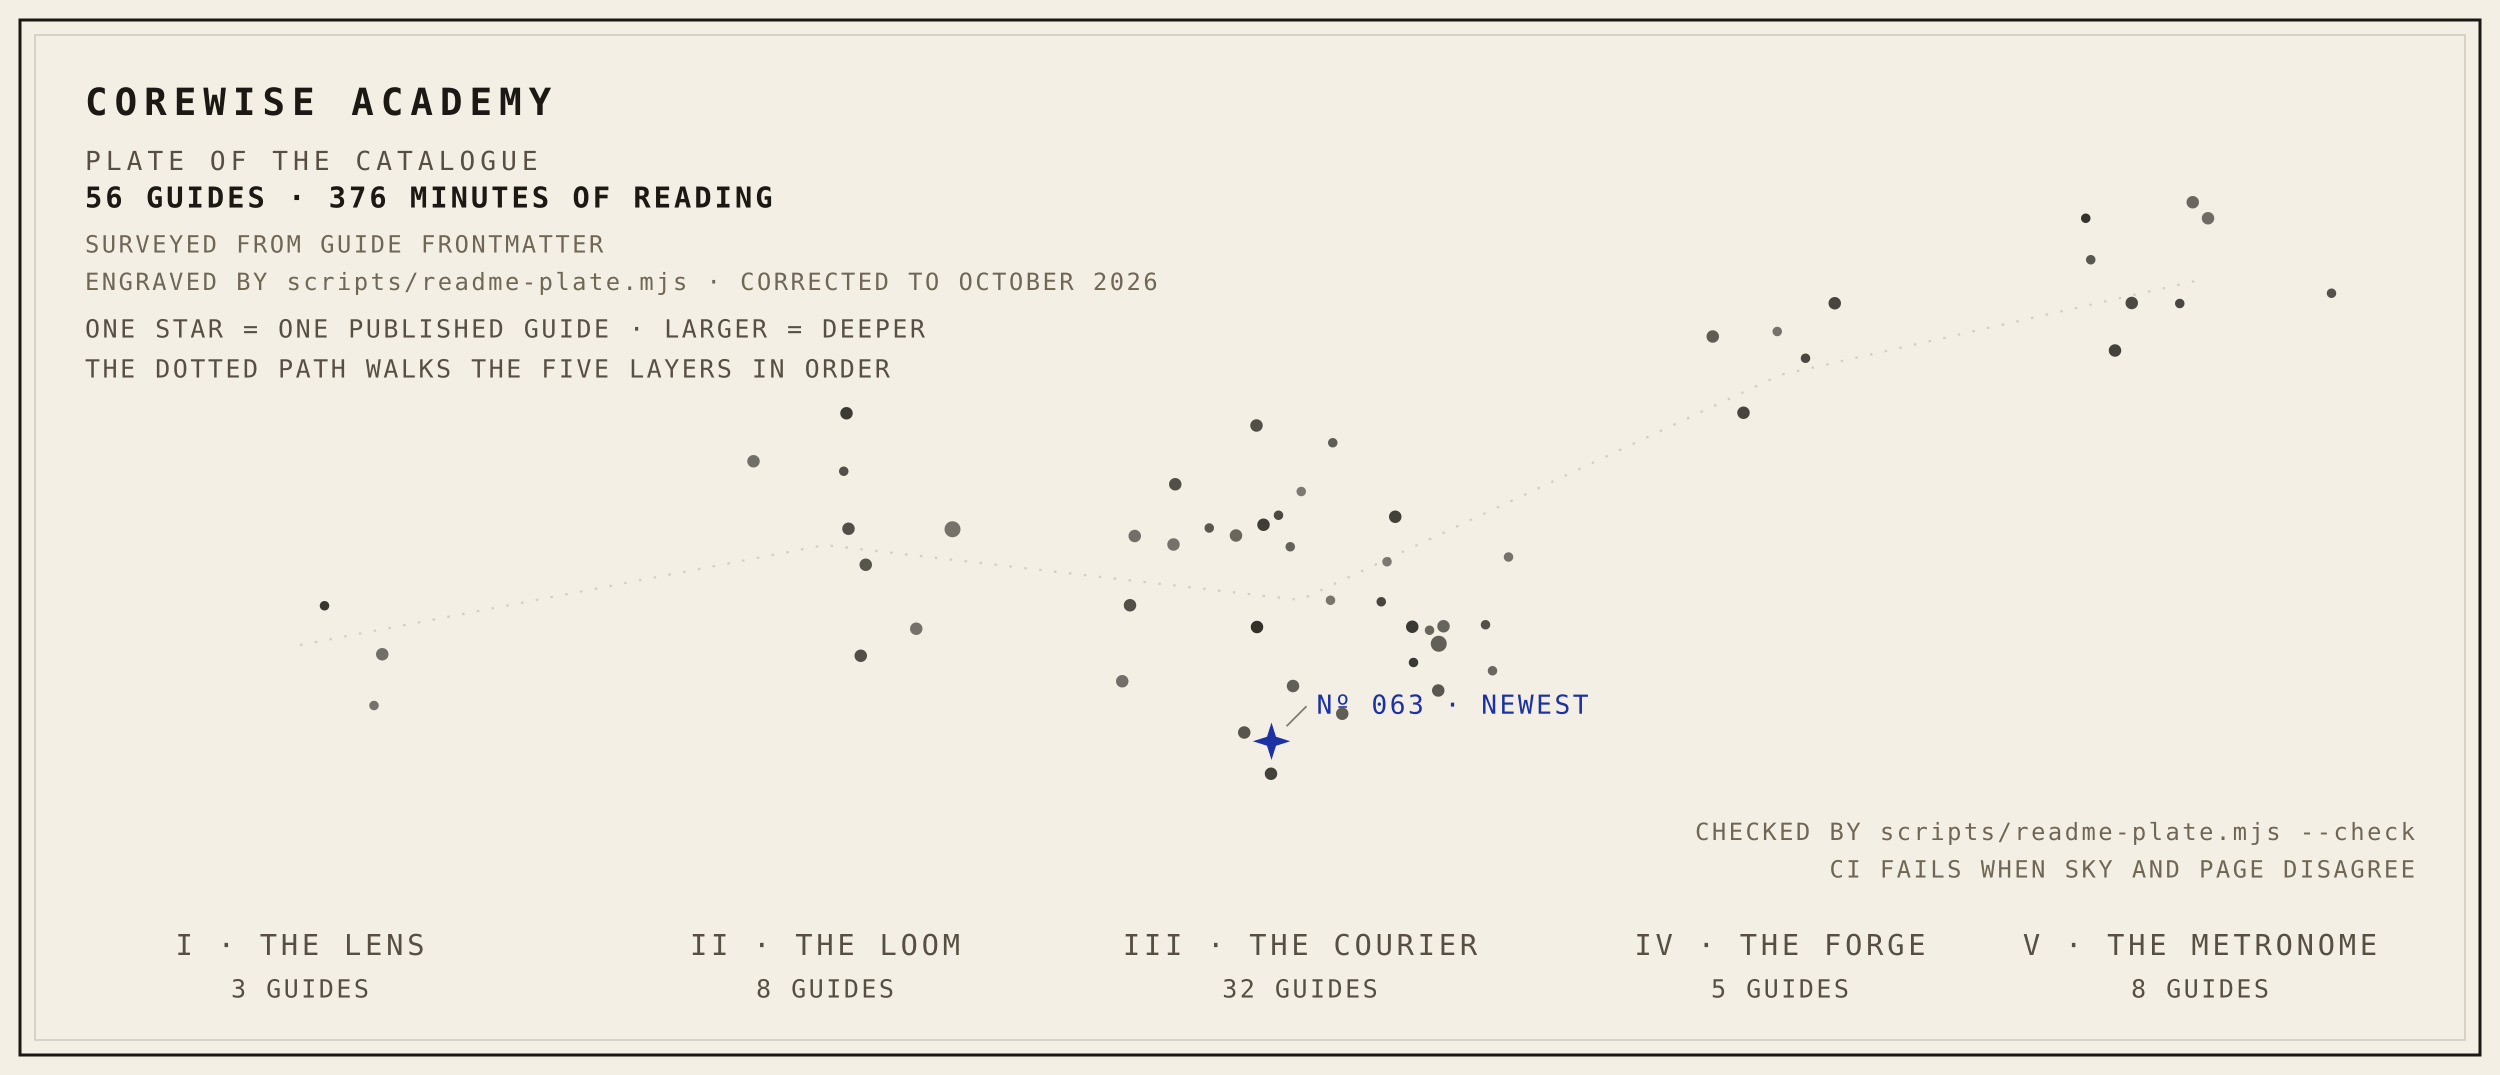
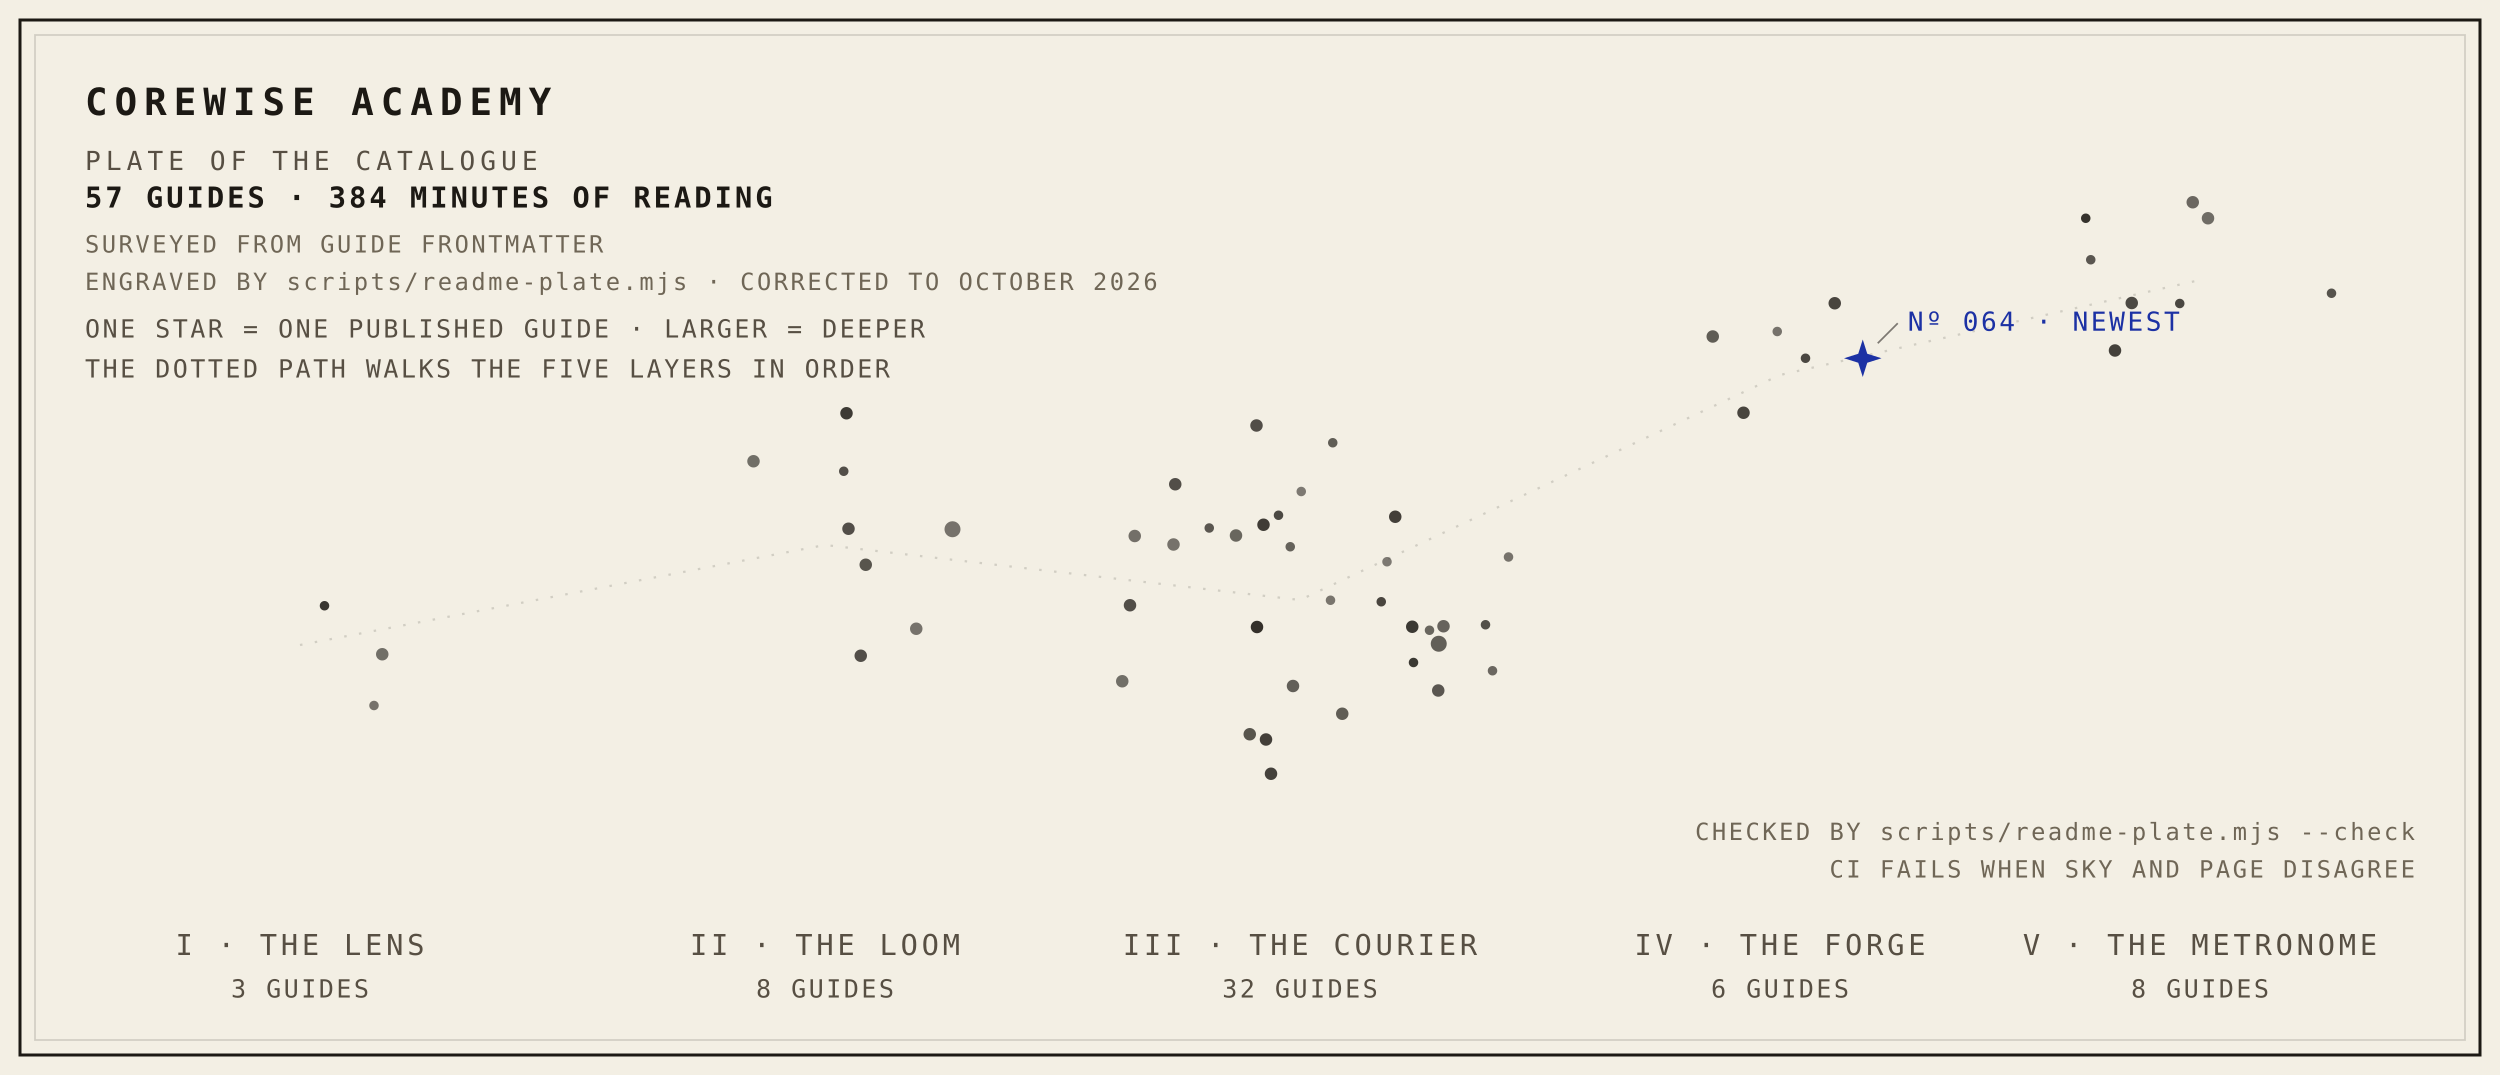
- <svg xmlns="http://www.w3.org/2000/svg" viewBox="0 0 1000 430" role="img" aria-label="Chart of the CoreWise Academy catalogue: 56 published guides as stars in five constellations, one per curriculum layer.">
+ <svg xmlns="http://www.w3.org/2000/svg" viewBox="0 0 1000 430" role="img" aria-label="Chart of the CoreWise Academy catalogue: 57 published guides as stars in five constellations, one per curriculum layer.">
  <g font-family="ui-monospace, 'IBM Plex Mono', SFMono-Regular, Menlo, monospace">
    <rect x="0" y="0" width="1000" height="430" fill="#f3efe4" />
    <rect x="8" y="8" width="984" height="414" fill="none" stroke="#1c1914" stroke-width="1.2" />
    <rect x="14" y="14" width="972" height="402" fill="none" stroke="#1c1914" stroke-opacity="0.16" stroke-width="0.7" />
    <path d="M 120 258 L 330 218 L 520 240 L 712 150 L 880 112" fill="none" stroke="#1c1914" stroke-opacity="0.16" stroke-width="0.9" stroke-dasharray="1 5" />
    <circle cx="129.8" cy="242.3" r="1.9" fill="#1c1914" fill-opacity="0.86" />
    <circle cx="149.6" cy="282.2" r="1.9" fill="#1c1914" fill-opacity="0.58" />
    <circle cx="152.9" cy="261.7" r="2.5" fill="#1c1914" fill-opacity="0.6" />
    <text x="120" y="382" text-anchor="middle" font-size="11.5" letter-spacing="1.5" fill="#574f43">I · THE LENS</text>
    <text x="120" y="399" text-anchor="middle" font-size="10" letter-spacing="1" fill="#574f43">3 GUIDES</text>
    <circle cx="337.5" cy="188.5" r="1.9" fill="#1c1914" fill-opacity="0.75" />
    <circle cx="381" cy="211.7" r="3.2" fill="#1c1914" fill-opacity="0.58" />
    <circle cx="301.4" cy="184.5" r="2.5" fill="#1c1914" fill-opacity="0.6" />
    <circle cx="338.6" cy="165.3" r="2.5" fill="#1c1914" fill-opacity="0.84" />
    <circle cx="344.3" cy="262.3" r="2.5" fill="#1c1914" fill-opacity="0.75" />
    <circle cx="366.5" cy="251.5" r="2.5" fill="#1c1914" fill-opacity="0.58" />
    <circle cx="346.3" cy="225.9" r="2.5" fill="#1c1914" fill-opacity="0.72" />
    <circle cx="339.4" cy="211.5" r="2.5" fill="#1c1914" fill-opacity="0.75" />
    <text x="330" y="382" text-anchor="middle" font-size="11.5" letter-spacing="1.5" fill="#574f43">II · THE LOOM</text>
    <text x="330" y="399" text-anchor="middle" font-size="10" letter-spacing="1" fill="#574f43">8 GUIDES</text>
    <circle cx="575.3" cy="276.2" r="2.5" fill="#1c1914" fill-opacity="0.71" />
    <circle cx="469.4" cy="217.8" r="2.5" fill="#1c1914" fill-opacity="0.58" />
    <circle cx="564.9" cy="250.7" r="2.5" fill="#1c1914" fill-opacity="0.85" />
    <circle cx="516.1" cy="218.7" r="1.9" fill="#1c1914" fill-opacity="0.66" />
    <circle cx="448.9" cy="272.5" r="2.5" fill="#1c1914" fill-opacity="0.6" />
    <circle cx="536.9" cy="285.5" r="2.5" fill="#1c1914" fill-opacity="0.68" />
-     <path d="M12 0 L14.88 9.12 L24 12 L14.88 14.88 L12 24 L9.12 14.88 L0 12 L9.12 9.12 Z" transform="translate(501.10 289.00) scale(0.625)" fill="#1c31a4" />
+     <circle cx="506.4" cy="295.8" r="2.5" fill="#1c1914" fill-opacity="0.82" />
    <circle cx="552.5" cy="240.7" r="1.9" fill="#1c1914" fill-opacity="0.79" />
    <circle cx="505.4" cy="209.9" r="2.5" fill="#1c1914" fill-opacity="0.83" />
    <circle cx="517.2" cy="274.4" r="2.5" fill="#1c1914" fill-opacity="0.67" />
    <circle cx="483.7" cy="211.2" r="1.9" fill="#1c1914" fill-opacity="0.71" />
    <circle cx="533.1" cy="177.1" r="1.9" fill="#1c1914" fill-opacity="0.68" />
    <circle cx="571.8" cy="252.1" r="1.9" fill="#1c1914" fill-opacity="0.64" />
    <circle cx="494.4" cy="214.2" r="2.5" fill="#1c1914" fill-opacity="0.64" />
    <circle cx="520.5" cy="196.6" r="1.9" fill="#1c1914" fill-opacity="0.55" />
    <circle cx="575.5" cy="257.5" r="3.2" fill="#1c1914" fill-opacity="0.67" />
    <circle cx="453.9" cy="214.4" r="2.5" fill="#1c1914" fill-opacity="0.59" />
    <circle cx="532.2" cy="240.1" r="1.9" fill="#1c1914" fill-opacity="0.57" />
    <circle cx="470.1" cy="193.7" r="2.5" fill="#1c1914" fill-opacity="0.75" />
    <circle cx="502.6" cy="170.2" r="2.5" fill="#1c1914" fill-opacity="0.75" />
    <circle cx="452" cy="242.1" r="2.5" fill="#1c1914" fill-opacity="0.75" />
-     <circle cx="497.7" cy="293" r="2.5" fill="#1c1914" fill-opacity="0.72" />
+     <circle cx="499.9" cy="293.7" r="2.5" fill="#1c1914" fill-opacity="0.72" />
    <circle cx="508.4" cy="309.5" r="2.5" fill="#1c1914" fill-opacity="0.81" />
    <circle cx="511.4" cy="206.1" r="1.9" fill="#1c1914" fill-opacity="0.77" />
    <circle cx="603.4" cy="222.8" r="1.9" fill="#1c1914" fill-opacity="0.58" />
    <circle cx="502.8" cy="250.8" r="2.5" fill="#1c1914" fill-opacity="0.89" />
    <circle cx="577.4" cy="250.5" r="2.5" fill="#1c1914" fill-opacity="0.65" />
    <circle cx="565.4" cy="265" r="1.9" fill="#1c1914" fill-opacity="0.85" />
    <circle cx="597" cy="268.3" r="1.9" fill="#1c1914" fill-opacity="0.63" />
    <circle cx="594.2" cy="249.9" r="1.9" fill="#1c1914" fill-opacity="0.74" />
    <circle cx="554.8" cy="224.7" r="1.9" fill="#1c1914" fill-opacity="0.55" />
    <circle cx="558.1" cy="206.7" r="2.5" fill="#1c1914" fill-opacity="0.82" />
    <text x="520" y="382" text-anchor="middle" font-size="11.5" letter-spacing="1.5" fill="#574f43">III · THE COURIER</text>
    <text x="520" y="399" text-anchor="middle" font-size="10" letter-spacing="1" fill="#574f43">32 GUIDES</text>
    <circle cx="710.9" cy="132.6" r="1.9" fill="#1c1914" fill-opacity="0.58" />
+     <path d="M12 0 L14.88 9.12 L24 12 L14.88 14.88 L12 24 L9.12 14.88 L0 12 L9.12 9.12 Z" transform="translate(737.60 135.80) scale(0.625)" fill="#1c31a4" />
    <circle cx="722.2" cy="143.3" r="1.9" fill="#1c1914" fill-opacity="0.78" />
    <circle cx="697.4" cy="165.1" r="2.5" fill="#1c1914" fill-opacity="0.79" />
    <circle cx="685.1" cy="134.6" r="2.5" fill="#1c1914" fill-opacity="0.68" />
    <circle cx="733.9" cy="121.3" r="2.5" fill="#1c1914" fill-opacity="0.79" />
    <text x="712" y="382" text-anchor="middle" font-size="11.5" letter-spacing="1.5" fill="#574f43">IV · THE FORGE</text>
-     <text x="712" y="399" text-anchor="middle" font-size="10" letter-spacing="1" fill="#574f43">5 GUIDES</text>
+     <text x="712" y="399" text-anchor="middle" font-size="10" letter-spacing="1" fill="#574f43">6 GUIDES</text>
    <circle cx="846" cy="140.2" r="2.5" fill="#1c1914" fill-opacity="0.81" />
    <circle cx="852.7" cy="121.2" r="2.5" fill="#1c1914" fill-opacity="0.77" />
    <circle cx="871.9" cy="121.4" r="1.9" fill="#1c1914" fill-opacity="0.78" />
    <circle cx="883.2" cy="87.3" r="2.5" fill="#1c1914" fill-opacity="0.61" />
    <circle cx="836.3" cy="103.9" r="1.9" fill="#1c1914" fill-opacity="0.71" />
    <circle cx="877.1" cy="80.9" r="2.5" fill="#1c1914" fill-opacity="0.63" />
    <circle cx="932.6" cy="117.3" r="1.9" fill="#1c1914" fill-opacity="0.73" />
    <circle cx="834.3" cy="87.3" r="1.9" fill="#1c1914" fill-opacity="0.88" />
    <text x="880" y="382" text-anchor="middle" font-size="11.5" letter-spacing="1.5" fill="#574f43">V · THE METRONOME</text>
    <text x="880" y="399" text-anchor="middle" font-size="10" letter-spacing="1" fill="#574f43">8 GUIDES</text>
-     <path d="M 514.6 290.5 L 522.6 282.5" stroke="#1c1914" stroke-opacity="0.55" stroke-width="0.7" fill="none" />
-     <text x="526.6" y="285.5" font-size="10.5" letter-spacing="1" fill="#1c31a4">Nº 063 · NEWEST</text>
+     <path d="M 751.1 137.3 L 759.1 129.3" stroke="#1c1914" stroke-opacity="0.55" stroke-width="0.7" fill="none" />
+     <text x="763.1" y="132.3" font-size="10.5" letter-spacing="1" fill="#1c31a4">Nº 064 · NEWEST</text>
    <text x="34" y="46" font-size="15" letter-spacing="2.8" fill="#1c1914" font-weight="600">COREWISE ACADEMY</text>
    <text x="34" y="68" font-size="10.5" letter-spacing="2" fill="#574f43" font-weight="400">PLATE OF THE CATALOGUE</text>
-     <text x="34" y="83" font-size="11.5" letter-spacing="1.2" fill="#1c1914" font-weight="600">56 GUIDES · 376 MINUTES OF READING</text>
+     <text x="34" y="83" font-size="11.5" letter-spacing="1.2" fill="#1c1914" font-weight="600">57 GUIDES · 384 MINUTES OF READING</text>
    <text x="34" y="101" font-size="9.5" letter-spacing="1" fill="#6f6656" font-weight="400">SURVEYED FROM GUIDE FRONTMATTER</text>
    <text x="34" y="116" font-size="9.5" letter-spacing="1" fill="#6f6656" font-weight="400">ENGRAVED BY scripts/readme-plate.mjs · CORRECTED TO OCTOBER 2026</text>
    <text x="34" y="135" font-size="10" letter-spacing="1" fill="#574f43">ONE STAR = ONE PUBLISHED GUIDE · LARGER = DEEPER</text>
    <text x="34" y="151" font-size="10" letter-spacing="1" fill="#574f43">THE DOTTED PATH WALKS THE FIVE LAYERS IN ORDER</text>
    <text x="966" y="336" text-anchor="end" font-size="9.5" letter-spacing="1" fill="#6f6656">CHECKED BY scripts/readme-plate.mjs --check</text>
    <text x="966" y="351" text-anchor="end" font-size="9.5" letter-spacing="1" fill="#6f6656">CI FAILS WHEN SKY AND PAGE DISAGREE</text>
  </g>
</svg>
